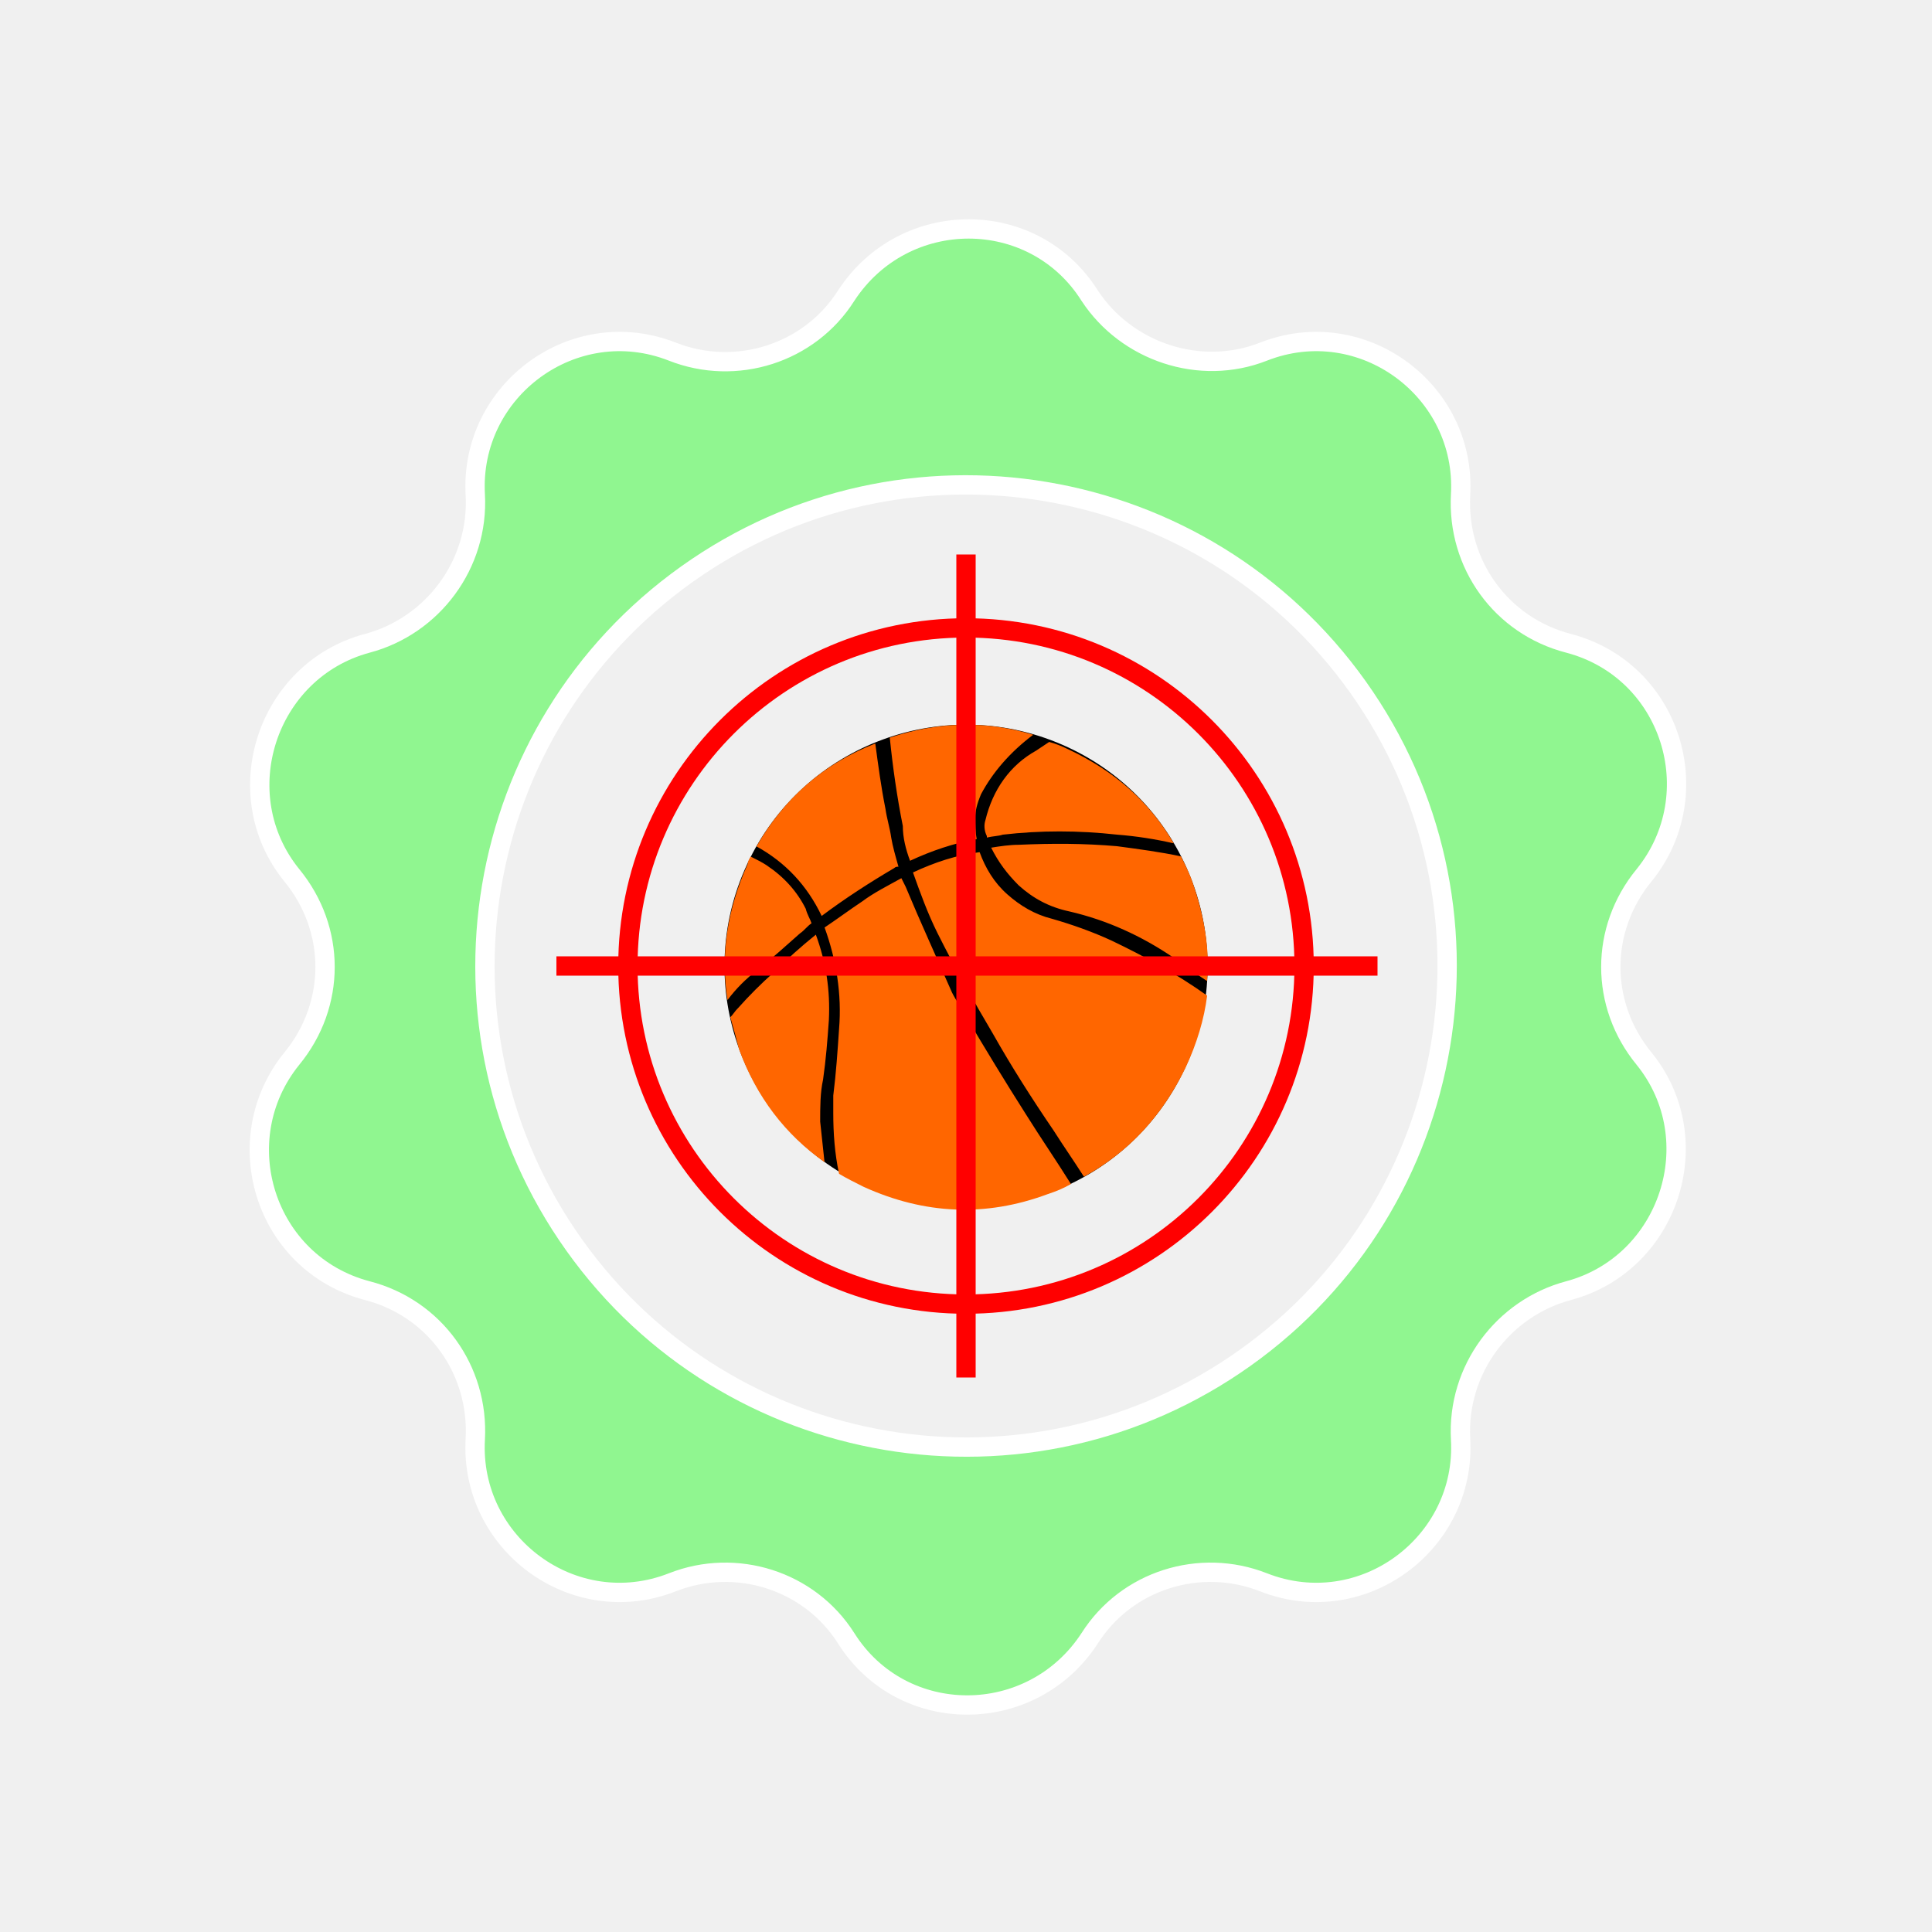
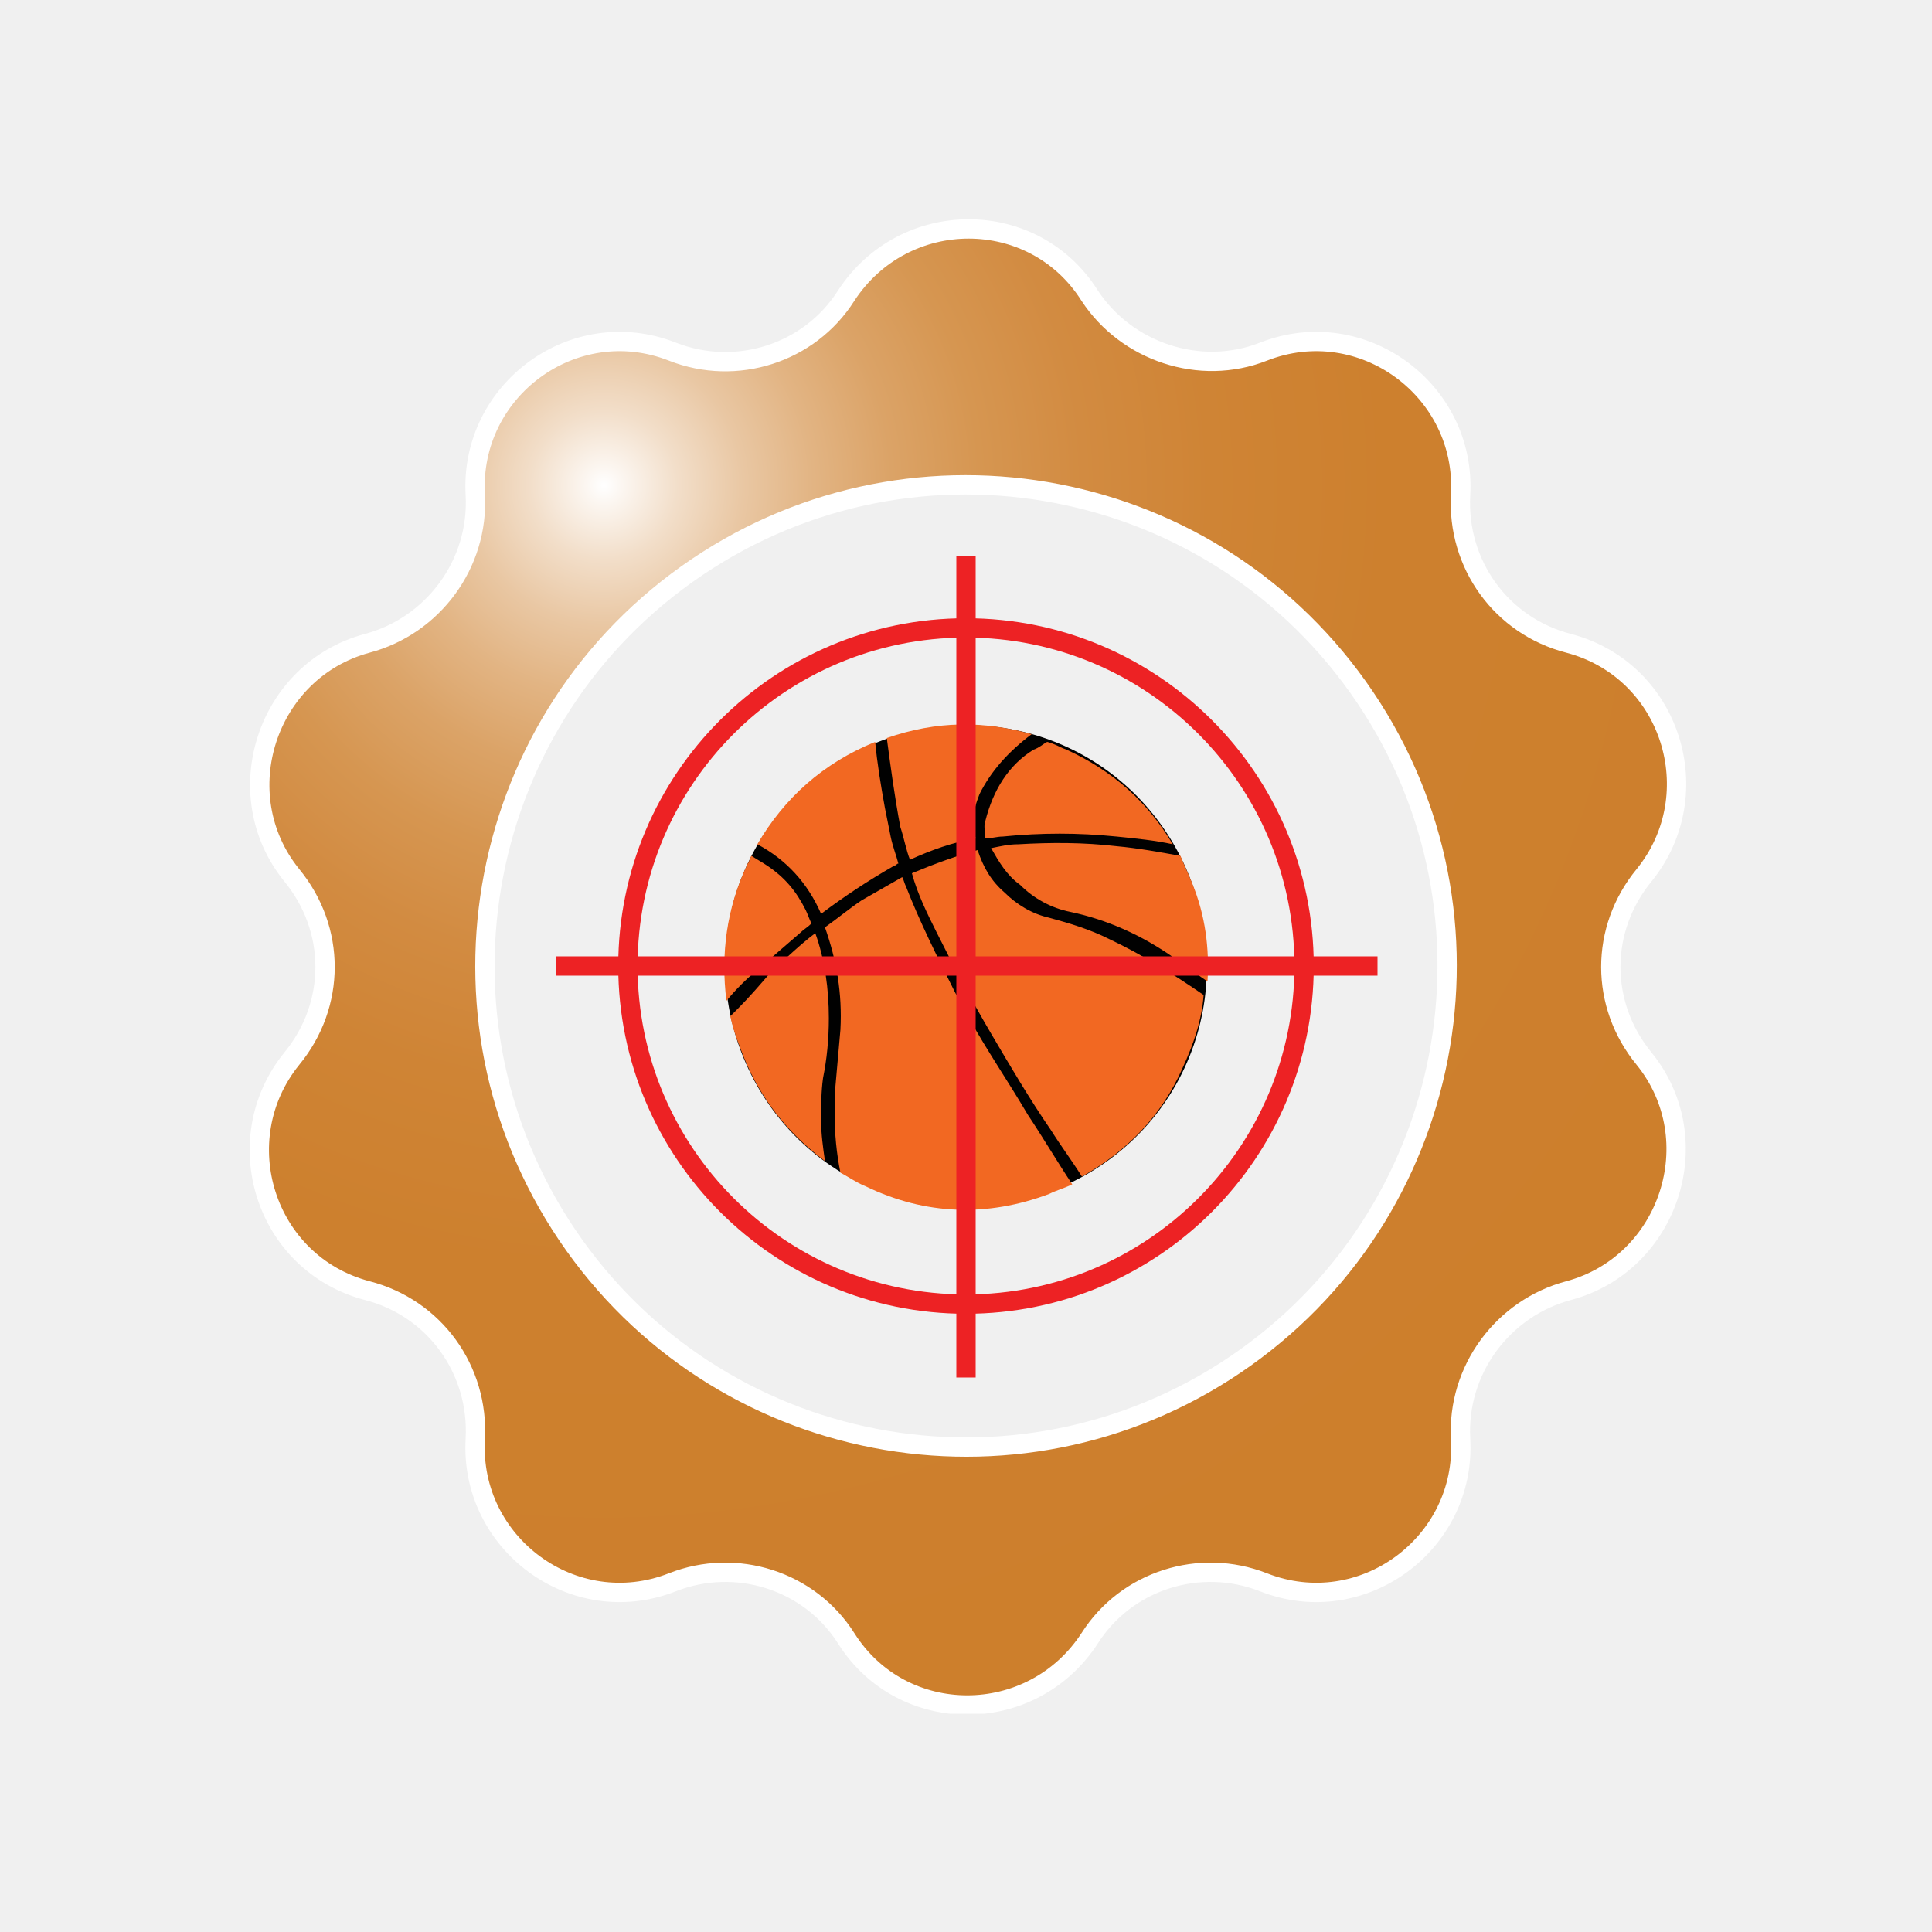
- <svg xmlns="http://www.w3.org/2000/svg" width="100" height="100" viewBox="0 0 100 100">
-   <style>.st0{fill:#FF6600;} .st1{opacity:0.4;fill:#00FF00;} .st2{fill:none;stroke:#FFFFFF;stroke-miterlimit:10;} .st3{fill:none;stroke:#FF0000;stroke-miterlimit:10;}</style>
-   <ellipse transform="rotate(-65.026 50.01 50.004)" cx="50" cy="50" rx="12.5" ry="12.5" />
-   <path class="st0" d="M57.827 43.8c-1.725-.15-3.375-.15-5.1-.074-.45 0-.975.075-1.425.15.375.75.825 1.35 1.425 1.95.75.675 1.575 1.125 2.625 1.35 1.95.45 3.75 1.276 5.4 2.4.6.376 1.126.826 1.726 1.2.15-1.65-.15-3.375-.75-5.1-.15-.45-.375-.9-.6-1.35-1.05-.225-2.176-.375-3.3-.525m-19.652 8.402c-.15.15-.225.3-.375.45.15.525.3 1.05.45 1.65.9 2.475 2.4 4.425 4.426 5.85-.075-.675-.15-1.425-.225-2.1 0-.75 0-1.5.15-2.175.15-1.05.226-2.025.3-3.075.076-1.575-.15-3-.674-4.425-.75.6-1.5 1.275-2.175 1.95-.674.6-1.274 1.2-1.874 1.875m12.826-9.75c-.075.224-.075.524.075.824v.075c.3-.074.6-.074.825-.15 1.95-.224 3.9-.224 5.925 0 .975.076 1.95.226 2.926.45-1.276-2.174-3.076-3.75-5.476-4.874-.3-.15-.675-.3-.975-.375l-.675.45c-1.35.75-2.25 2.026-2.625 3.6m-3.9 2.1c1.125-.524 2.25-.9 3.45-1.124-.075-.375-.075-.75-.075-1.125 0-.3.075-.674.3-1.2.6-1.124 1.5-2.174 2.7-3.074-2.475-.75-4.95-.675-7.425.15.15 1.5.375 3.075.675 4.575 0 .6.15 1.2.375 1.8m-.225 1.35l-.225-.45c-.675.376-1.425.75-2.025 1.2-.675.45-1.276.9-1.95 1.352.6 1.65.9 3.45.75 5.25-.076 1.125-.15 2.25-.3 3.45v.9c0 1.05.074 2.1.3 3.15.375.225.825.45 1.275.675 3.15 1.425 6.3 1.575 9.525.375.45-.15.825-.3 1.2-.525-.75-1.2-1.575-2.4-2.325-3.6-1.05-1.65-2.1-3.375-3.075-5.025-.225-.45-.525-.825-.75-1.275-.825-1.875-1.65-3.675-2.4-5.476m.375-.75c.375 1.05.75 2.1 1.275 3.152.9 1.8 1.875 3.525 2.85 5.175.975 1.725 2.025 3.375 3.15 5.025.525.825 1.05 1.575 1.575 2.4 2.325-1.275 4.05-3.15 5.25-5.625.6-1.275.976-2.55 1.126-3.75-1.575-1.125-3.226-2.025-4.95-2.85-.976-.45-2.026-.825-3.076-1.126-.9-.224-1.65-.674-2.325-1.274-.675-.6-1.125-1.35-1.425-2.175-1.2.15-2.325.526-3.45 1.05m-1.125-1.8c-.075-.524-.225-.974-.3-1.5-.225-1.124-.375-2.25-.525-3.374-2.7 1.05-4.726 2.85-6.15 5.325 1.5.826 2.624 2.026 3.374 3.6 1.2-.9 2.476-1.724 3.75-2.474.076-.075.15-.075.226-.075-.15-.524-.3-1.05-.375-1.5m-6.45 1.426c-.226-.15-.526-.3-.826-.45-.074.15-.15.225-.15.375-1.05 2.326-1.424 4.652-1.05 7.052.45-.6.976-1.125 1.576-1.575.75-.6 1.5-1.275 2.175-1.875.226-.15.376-.375.6-.525-.074-.226-.224-.45-.3-.75-.45-.9-1.124-1.65-2.024-2.25z" id="Layer0_0_MEMBER_0_MEMBER_0_FILL_1_" />
-   <path class="st1" d="M75.3 74.7c-.2-3.6 2.2-6.7 5.6-7.6 5.3-1.4 7.4-7.7 4-12-2.2-2.8-2.2-6.7.1-9.5 3.5-4.2 1.5-10.6-3.8-12-3.4-.9-5.7-4.2-5.5-7.7.3-5.4-5-9.4-10.1-7.5-3.3 1.2-7.1 0-9-3-2.9-4.6-9.6-4.7-12.6-.1-2 3-5.7 4.2-9 2.8-5.1-2-10.5 1.9-10.3 7.3.2 3.6-2.2 6.7-5.6 7.6-5.3 1.4-7.4 7.7-4 12 2.2 2.8 2.2 6.7-.1 9.5-3.5 4.2-1.5 10.6 3.8 12 3.4.9 5.7 4.2 5.5 7.7-.3 5.4 5 9.4 10.1 7.5 3.3-1.2 7.1 0 9 3 2.9 4.6 9.6 4.7 12.6.1 2-3 5.7-4.2 9-2.8 5.1 2 10.6-1.9 10.3-7.3zM29.7 64.5c-8-11.2-5.4-26.8 5.8-34.8 11.2-8 26.8-5.4 34.8 5.8 8 11.2 5.4 26.8-5.8 34.8-11.3 8-26.8 5.4-34.8-5.8z" />
-   <path class="st2" d="M65.4 18.2c5.1-2 10.5 2 10.2 7.4-.2 3.6 2.1 6.8 5.6 7.7 5.3 1.4 7.3 7.8 3.9 12-2.3 2.8-2.3 6.7 0 9.5 3.4 4.2 1.3 10.6-3.9 12-3.4.9-5.8 4.1-5.6 7.7.3 5.4-5.1 9.4-10.2 7.4-3.3-1.3-7.1-.1-9 2.9-3 4.6-9.7 4.6-12.6 0-1.9-3-5.7-4.2-9-2.9-5.1 2-10.5-2-10.2-7.4.2-3.6-2.1-6.8-5.6-7.7-5.3-1.4-7.3-7.8-3.9-12 2.3-2.8 2.3-6.7 0-9.5-3.4-4.2-1.3-10.6 3.9-12 3.4-.9 5.8-4.1 5.6-7.7-.3-5.4 5.1-9.4 10.2-7.4 3.3 1.3 7.1.1 9-2.9 3-4.6 9.7-4.6 12.6 0 1.9 2.9 5.7 4.2 9 2.9z" />
-   <ellipse transform="rotate(-35.462 50 49.996)" class="st2" cx="50" cy="50" rx="24.9" ry="24.9" />
-   <circle class="st3" cx="50" cy="50" r="17.5" />
-   <path class="st3" d="M50 28.7v42.6M28.8 50h42.5" />
+ <svg xmlns="http://www.w3.org/2000/svg" xmlns:xlink="http://www.w3.org/1999/xlink" width="100" height="100" viewBox="0 0 100 100">
+   <style>.st0{clip-path:url(#SVGID_2_);} .st1{clip-path:url(#SVGID_4_);fill:url(#SVGID_5_);} .st2{clip-path:url(#SVGID_7_);fill:none;stroke:#FFFFFF;stroke-miterlimit:10;} .st3{clip-path:url(#SVGID_9_);fill:#010101;} .st4{clip-path:url(#SVGID_9_);fill:#F26822;} .st5{clip-path:url(#SVGID_9_);fill:none;stroke:#ED2224;stroke-miterlimit:10;} .st6{clip-path:url(#SVGID_11_);} .st7{clip-path:url(#SVGID_13_);fill:url(#SVGID_14_);} .st8{clip-path:url(#SVGID_16_);fill:none;stroke:#FFFFFF;stroke-miterlimit:10;} .st9{clip-path:url(#SVGID_18_);fill:#010101;} .st10{clip-path:url(#SVGID_18_);fill:#F26822;} .st11{clip-path:url(#SVGID_18_);fill:none;stroke:#ED2224;stroke-miterlimit:10;}</style>
+   <g id="MISC_x5F_One_Shot_One_Skill_1_">
+     <defs>
+       <path id="SVGID_1_" d="M0 0h100v100H0z" />
+     </defs>
+     <clipPath id="SVGID_2_">
+       <use xlink:href="#SVGID_1_" overflow="visible" />
+     </clipPath>
+     <g class="st0">
+       <defs>
+         <path id="SVGID_3_" d="M29.7 64.5c-8-11.2-5.4-26.8 5.8-34.8 11.2-8 26.8-5.4 34.8 5.8 8 11.2 5.4 26.8-5.8 34.8-4.4 3.1-9.4 4.6-14.4 4.6-7.9 0-15.5-3.6-20.4-10.4M44 15.2c-2 3-5.7 4.2-9 2.8-5.1-2-10.5 1.9-10.3 7.3.2 3.6-2.2 6.7-5.6 7.6-5.3 1.4-7.4 7.7-4 12 2.2 2.8 2.2 6.7-.1 9.5-3.5 4.2-1.5 10.6 3.8 12 3.4.9 5.7 4.2 5.5 7.7-.3 5.4 5 9.4 10.1 7.5 3.3-1.2 7.1 0 9 3 2.9 4.6 9.6 4.7 12.6.1 2-3 5.7-4.2 9-2.8 5.1 2 10.5-1.9 10.3-7.3-.2-3.6 2.2-6.7 5.6-7.6 5.3-1.4 7.4-7.7 4-12-2.2-2.8-2.2-6.7.1-9.5 3.5-4.2 1.5-10.6-3.8-12-3.4-.9-5.7-4.2-5.5-7.7.3-5.4-5-9.4-10.1-7.5-3.3 1.2-7.1 0-9-3-1.5-2.3-3.9-3.5-6.4-3.5-2.3 0-4.7 1.1-6.2 3.4" />
+       </defs>
+       <clipPath id="SVGID_4_">
+         <use xlink:href="#SVGID_3_" overflow="visible" />
+       </clipPath>
+       <radialGradient id="SVGID_5_" cx="1.054" cy="-1.054" r="1" gradientTransform="matrix(47.4546 47.4546 47.4546 -47.4546 30.9999 -75.2497)" gradientUnits="userSpaceOnUse">
+         <stop offset="0" stop-color="#FFF" />
+         <stop offset=".013" stop-color="#FCF7F2" />
+         <stop offset=".058" stop-color="#F2DEC9" />
+         <stop offset=".109" stop-color="#E9C7A3" />
+         <stop offset=".164" stop-color="#E2B483" />
+         <stop offset=".225" stop-color="#DBA367" />
+         <stop offset=".294" stop-color="#D69651" />
+         <stop offset=".375" stop-color="#D28B41" />
+         <stop offset=".474" stop-color="#CF8435" />
+         <stop offset=".614" stop-color="#CD802E" />
+         <stop offset="1" stop-color="#CD7F2C" />
+       </radialGradient>
+       <path class="st1" d="M50-26.8l77.3 77.4L50 127.9l-77.3-77.3z" />
+     </g>
+     <g class="st0">
+       <defs>
+         <path id="SVGID_6_" d="M12.8 11.3h74.5v77.4H12.8z" />
+       </defs>
+       <clipPath id="SVGID_7_">
+         <use xlink:href="#SVGID_6_" overflow="visible" />
+       </clipPath>
+       <path class="st2" d="M65.4 18.2c5.1-2 10.5 2 10.2 7.4-.2 3.6 2.1 6.8 5.6 7.7 5.3 1.4 7.3 7.8 3.9 12-2.3 2.8-2.3 6.7 0 9.5 3.4 4.2 1.3 10.6-3.9 12-3.4.9-5.8 4.1-5.6 7.7.3 5.4-5.1 9.4-10.2 7.4-3.3-1.3-7.1-.1-9 2.9-3 4.6-9.7 4.6-12.6 0-1.9-3-5.7-4.2-9-2.9-5.1 2-10.5-2-10.2-7.4.2-3.6-2.1-6.8-5.6-7.7-5.3-1.4-7.3-7.8-3.9-12 2.3-2.8 2.3-6.7 0-9.5-3.4-4.2-1.3-10.6 3.9-12 3.4-.9 5.8-4.1 5.6-7.7-.3-5.4 5.1-9.4 10.2-7.4 3.3 1.3 7.1.1 9-2.9 3-4.6 9.7-4.6 12.6 0 1.9 2.9 5.7 4.2 9 2.9z" />
+       <ellipse transform="matrix(0.8145 -0.5802 0.5802 0.8145 -19.7333 38.2829)" class="st2" cx="50" cy="50" rx="24.9" ry="24.9" />
+     </g>
+     <g class="st0">
+       <defs>
+         <path id="SVGID_8_" d="M0 0h100v100H0z" />
+       </defs>
+       <clipPath id="SVGID_9_">
+         <use xlink:href="#SVGID_8_" overflow="visible" />
+       </clipPath>
+       <path class="st3" d="M55.3 38.7c-6.2-2.9-13.7-.2-16.6 6-2.9 6.2-.2 13.7 6 16.6s13.7.2 16.6-6 .2-13.7-6-16.6" />
+       <path class="st4" d="M57.8 43.8c-1.7-.2-3.4-.2-5.1-.1-.5 0-.9.1-1.4.2.4.7.8 1.4 1.5 1.9.7.7 1.6 1.2 2.6 1.4 1.9.4 3.7 1.2 5.4 2.4.6.4 1.1.8 1.7 1.2.1-1.7-.1-3.4-.8-5.1-.2-.5-.4-.9-.6-1.4-1.1-.2-2.2-.4-3.3-.5m-19.6 8.4l-.4.4c.1.5.3 1.1.5 1.6.9 2.5 2.4 4.4 4.4 5.9-.1-.7-.2-1.4-.2-2.1 0-.7 0-1.5.1-2.2.2-1 .3-2 .3-3.1 0-1.5-.2-3-.7-4.4-.8.6-1.5 1.3-2.2 1.9-.6.7-1.2 1.4-1.8 2M51 42.5c-.1.3 0 .5 0 .8v.1c.3 0 .6-.1.9-.1 2-.2 3.9-.2 5.9 0 1 .1 2 .2 2.9.4-1.3-2.2-3.1-3.8-5.5-4.9-.3-.1-.6-.3-1-.4-.2.1-.4.3-.7.4-1.3.8-2.1 2.1-2.5 3.7m-3.9 2c1.1-.5 2.2-.9 3.4-1.1-.1-.4-.1-.7-.1-1.1 0-.3.1-.7.3-1.2.6-1.2 1.5-2.2 2.7-3.1-2.5-.7-4.9-.7-7.5.2.2 1.5.4 3 .7 4.6.2.6.3 1.2.5 1.7m-.2 1.4c-.1-.2-.1-.3-.2-.5l-2.1 1.2c-.6.4-1.2.9-1.9 1.4.6 1.7.9 3.4.8 5.3-.1 1.1-.2 2.3-.3 3.4v.9c0 1.1.1 2.1.3 3.1.4.2.8.5 1.3.7 3.1 1.5 6.3 1.6 9.5.4.4-.2.8-.3 1.2-.5-.8-1.2-1.5-2.4-2.3-3.6-1-1.7-2.1-3.3-3.1-5.1-.2-.4-.5-.9-.7-1.3-.9-1.8-1.8-3.6-2.5-5.4m.3-.7c.3 1.1.8 2.1 1.3 3.1.9 1.8 1.8 3.5 2.8 5.2 1 1.7 2 3.4 3.1 5 .5.8 1.1 1.6 1.6 2.4 2.3-1.3 4.1-3.1 5.2-5.6.6-1.3 1-2.5 1.1-3.8-1.6-1.1-3.2-2.1-4.9-2.9-1-.5-2-.8-3.1-1.1-.9-.2-1.7-.7-2.3-1.3-.7-.6-1.1-1.3-1.4-2.2-1.1.3-2.2.7-3.4 1.2m-1.1-1.9l-.3-1.5c-.2-1.1-.4-2.3-.5-3.4-2.7 1.1-4.7 2.9-6.1 5.3 1.5.8 2.6 2 3.3 3.6 1.2-.9 2.4-1.7 3.8-2.5.1 0 .1-.1.2-.1-.1-.4-.3-.9-.4-1.4m-6.4 1.5c-.3-.2-.5-.3-.8-.5-.1.1-.1.3-.2.4-1.1 2.3-1.4 4.7-1.1 7.1.5-.6 1-1.1 1.6-1.6.7-.6 1.5-1.3 2.2-1.9.2-.2.4-.3.6-.5-.1-.2-.2-.5-.3-.7-.5-1-1.1-1.7-2-2.3" />
+       <circle class="st5" cx="50" cy="50" r="17.5" />
+       <path class="st5" d="M50 28.8v42.5M28.8 50h42.5" />
+     </g>
+   </g>
</svg>
